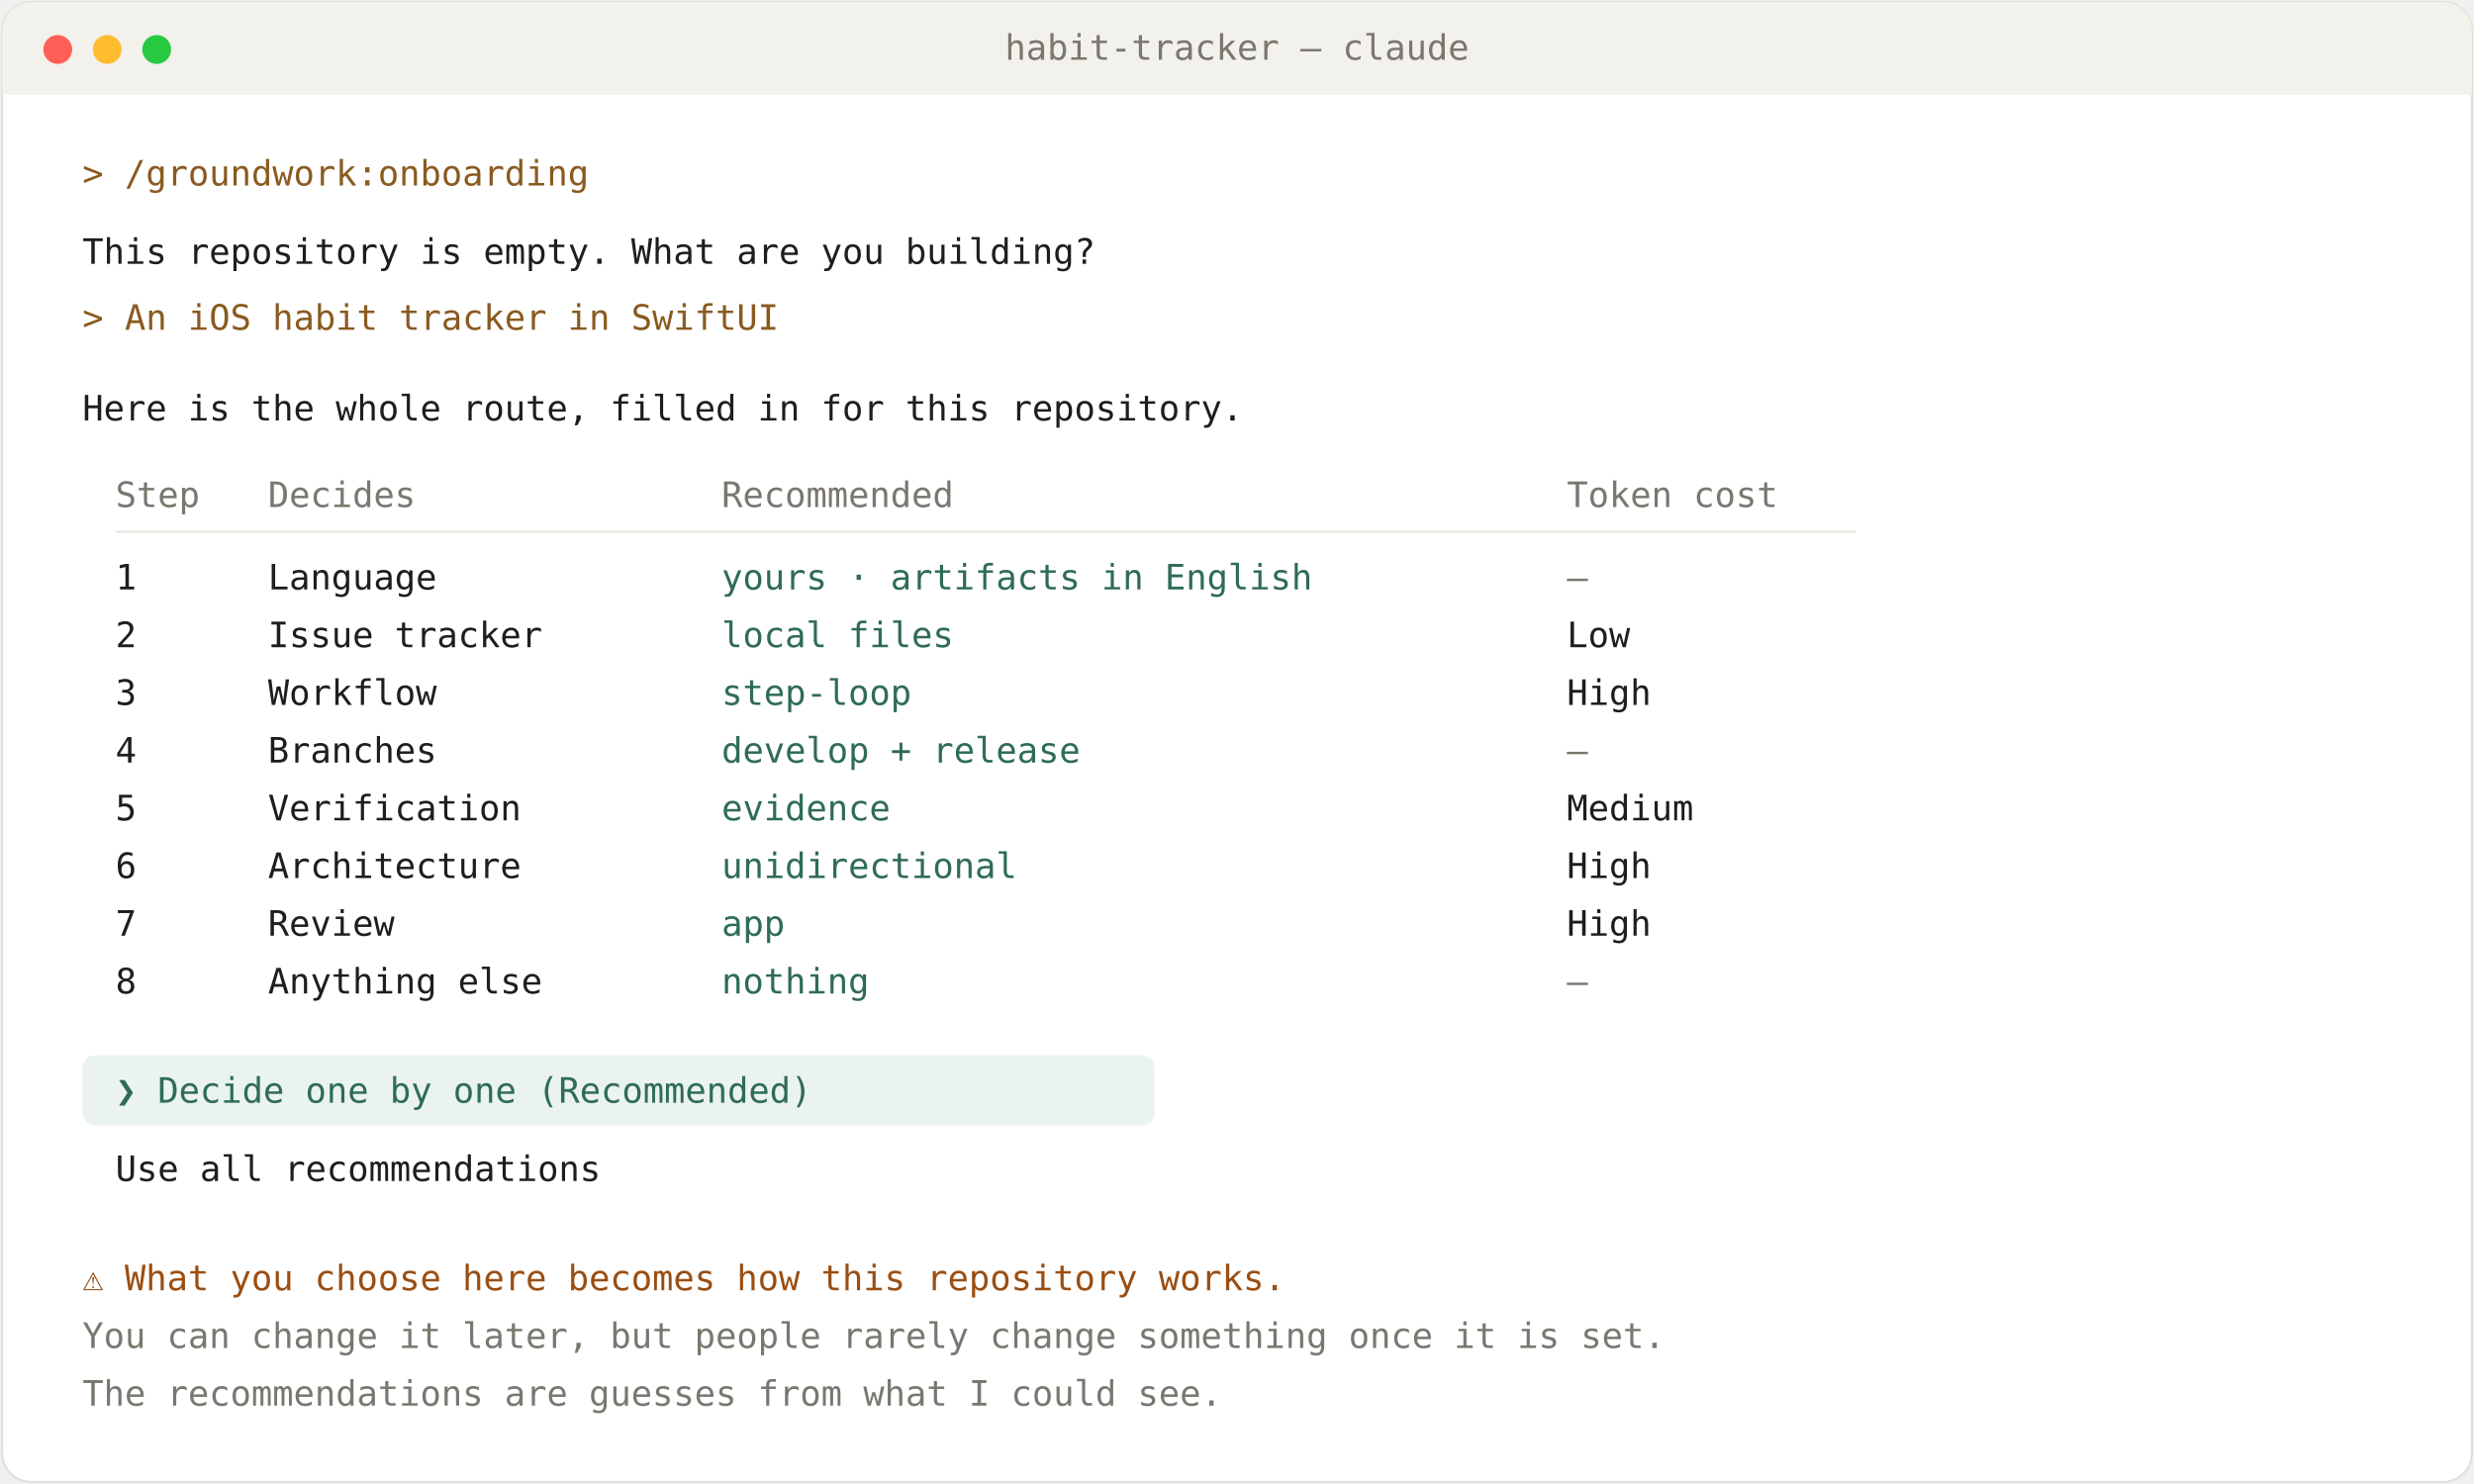
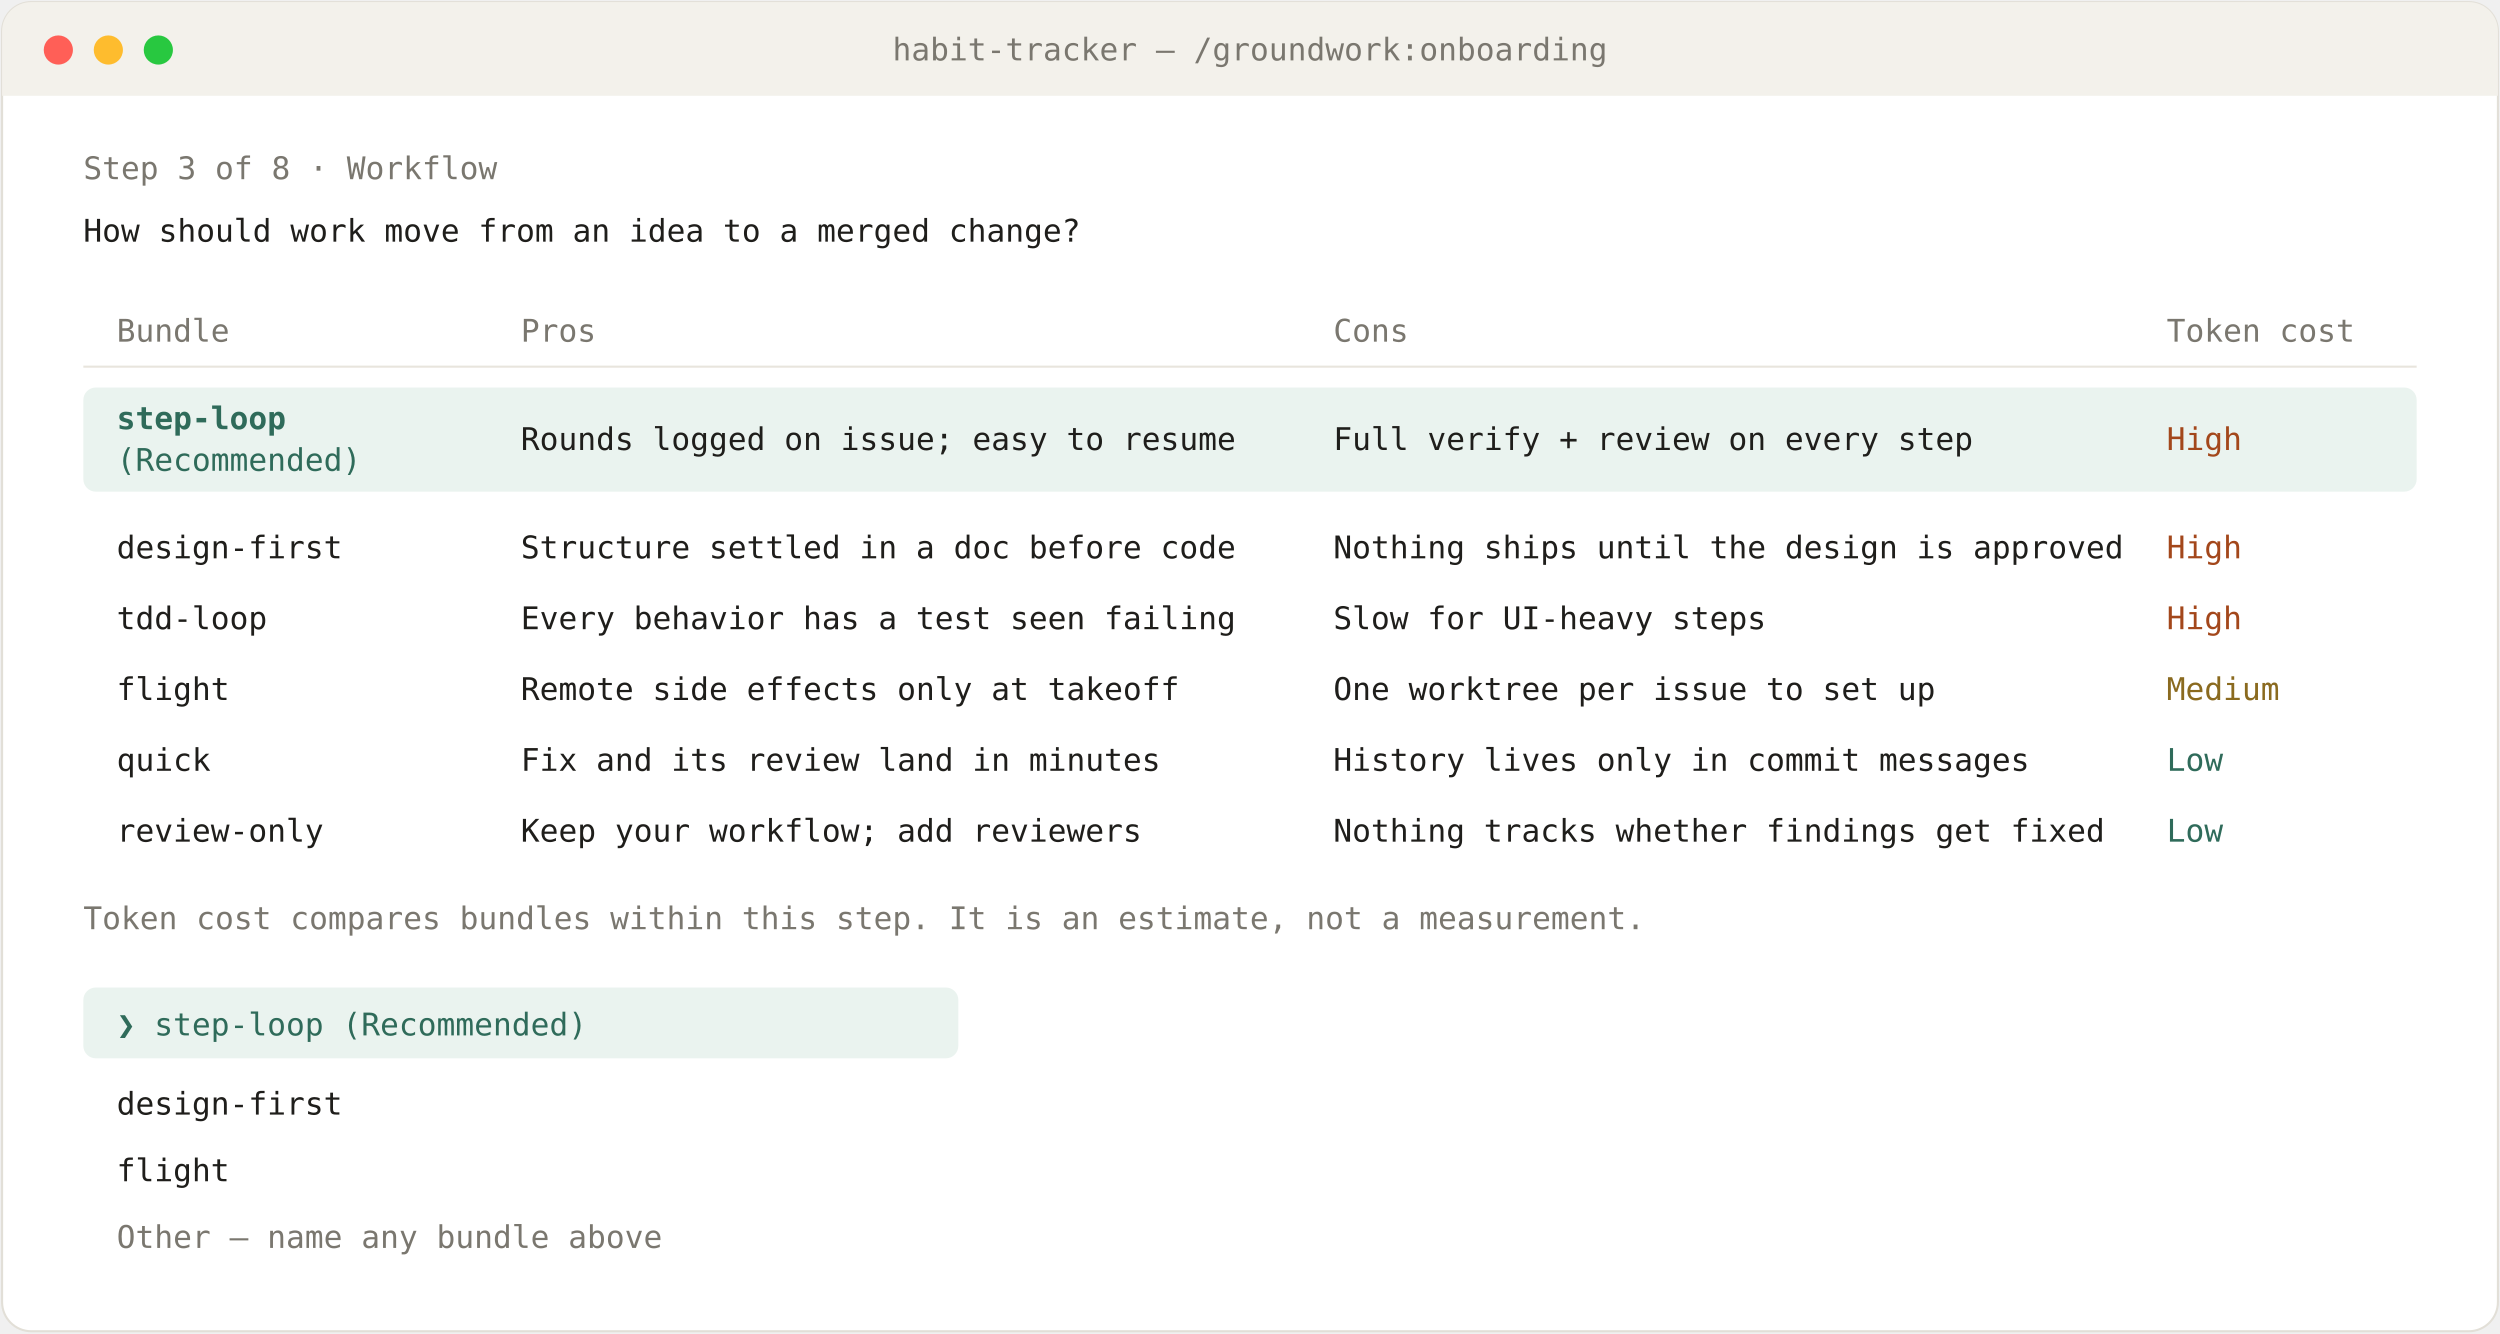
- <svg xmlns="http://www.w3.org/2000/svg" width="1200" height="720" viewBox="0 0 1200 720" role="img" aria-labelledby="t d">
+ <svg xmlns="http://www.w3.org/2000/svg" width="1200" height="640" viewBox="0 0 1200 640" role="img" aria-labelledby="t d">
  <style>
-     .win{fill:#FFFFFF;stroke:#E2DFD7}.bar{fill:#F3F1EB}.ink{fill:#1F1E1B}.mute{fill:#7A776F}.acc{fill:#2F6B5A}.you{fill:#8A5A1F}.warn{fill:#9A4E12}.rule{stroke:#E8E5DD}.sel{fill:#EAF3EF}
+     .win{fill:#FFFFFF;stroke:#E2DFD7}.bar{fill:#F3F1EB}.ink{fill:#1F1E1B}.mute{fill:#7A776F}.acc{fill:#2F6B5A}.rule{stroke:#E8E5DD}.sel{fill:#EAF3EF}
+     .lo{fill:#2F6B5A}.md{fill:#8A6A1F}.hi{fill:#A3471B}
    @media (prefers-color-scheme: dark){
-       .win{fill:#1B1B19;stroke:#33312C}.bar{fill:#24231F}.ink{fill:#ECE9E2}.mute{fill:#98958D}.acc{fill:#8CC7B3}.you{fill:#E2B27A}.warn{fill:#F0A867}.rule{stroke:#33312C}.sel{fill:#1F2D28}
+       .win{fill:#1B1B19;stroke:#33312C}.bar{fill:#24231F}.ink{fill:#ECE9E2}.mute{fill:#98958D}.acc{fill:#8CC7B3}.rule{stroke:#33312C}.sel{fill:#1F2D28}
+       .lo{fill:#8CC7B3}.md{fill:#E2C27A}.hi{fill:#F0A067}
    }
-     text{font-family:ui-monospace,SFMono-Regular,Menlo,Consolas,monospace;font-size:17px}
+     text{font-family:ui-monospace,SFMono-Regular,Menlo,Consolas,monospace;font-size:15px}
  </style>
-   <rect class="win" x="1" y="1" width="1198" height="718" rx="14" />
+   <rect class="win" x="1" y="1" width="1198" height="638" rx="14" />
  <path class="bar" d="M15 1h1170a14 14 0 0 1 14 14v31H1V15A14 14 0 0 1 15 1z" />
  <circle cx="28" cy="24" r="7" fill="#FF5F57" />
  <circle cx="52" cy="24" r="7" fill="#FEBC2E" />
  <circle cx="76" cy="24" r="7" fill="#28C840" />
-   <text class="mute" x="600" y="29" text-anchor="middle" font-size="14">habit-tracker — claude</text>
-   <text class="you" x="40" y="90">&gt; /groundwork:onboarding</text>
-   <text class="ink" x="40" y="128">This repository is empty. What are you building?</text>
-   <text class="you" x="40" y="160">&gt; An iOS habit tracker in SwiftUI</text>
-   <text class="ink" x="40" y="204">Here is the whole route, filled in for this repository.</text>
-   <g>
-     <text class="mute" x="56" y="246">Step</text>
-     <text class="mute" x="130" y="246">Decides</text>
-     <text class="mute" x="350" y="246">Recommended</text>
-     <text class="mute" x="760" y="246">Token cost</text>
-     <line class="rule" x1="56" y1="258" x2="900" y2="258" />
-     <text class="ink" x="56" y="286">1</text>
-     <text class="ink" x="130" y="286">Language</text>
-     <text class="acc" x="350" y="286">yours · artifacts in English</text>
-     <text class="mute" x="760" y="286">—</text>
-     <text class="ink" x="56" y="314">2</text>
-     <text class="ink" x="130" y="314">Issue tracker</text>
-     <text class="acc" x="350" y="314">local files</text>
-     <text class="ink" x="760" y="314">Low</text>
-     <text class="ink" x="56" y="342">3</text>
-     <text class="ink" x="130" y="342">Workflow</text>
-     <text class="acc" x="350" y="342">step-loop</text>
-     <text class="ink" x="760" y="342">High</text>
-     <text class="ink" x="56" y="370">4</text>
-     <text class="ink" x="130" y="370">Branches</text>
-     <text class="acc" x="350" y="370">develop + release</text>
-     <text class="mute" x="760" y="370">—</text>
-     <text class="ink" x="56" y="398">5</text>
-     <text class="ink" x="130" y="398">Verification</text>
-     <text class="acc" x="350" y="398">evidence</text>
-     <text class="ink" x="760" y="398">Medium</text>
-     <text class="ink" x="56" y="426">6</text>
-     <text class="ink" x="130" y="426">Architecture</text>
-     <text class="acc" x="350" y="426">unidirectional</text>
-     <text class="ink" x="760" y="426">High</text>
-     <text class="ink" x="56" y="454">7</text>
-     <text class="ink" x="130" y="454">Review</text>
-     <text class="acc" x="350" y="454">app</text>
-     <text class="ink" x="760" y="454">High</text>
-     <text class="ink" x="56" y="482">8</text>
-     <text class="ink" x="130" y="482">Anything else</text>
-     <text class="acc" x="350" y="482">nothing</text>
-     <text class="mute" x="760" y="482">—</text>
-   </g>
-   <rect class="sel" x="40" y="512" width="520" height="34" rx="6" />
-   <text class="acc" x="56" y="535">❯ Decide one by one (Recommended)</text>
-   <text class="ink" x="56" y="573">  Use all recommendations</text>
-   <text class="warn" x="40" y="626">⚠ What you choose here becomes how this repository works.</text>
-   <text class="mute" x="40" y="654">  You can change it later, but people rarely change something once it is set.</text>
-   <text class="mute" x="40" y="682">  The recommendations are guesses from what I could see.</text>
+   <text class="mute" x="600" y="29" text-anchor="middle" font-size="14">habit-tracker — /groundwork:onboarding</text>
+   <text class="mute" x="40" y="86">Step 3 of 8 · Workflow</text>
+   <text class="ink" x="40" y="116" font-size="17">How should work move from an idea to a merged change?</text>
+   <text class="mute" x="56" y="164">Bundle</text>
+   <text class="mute" x="250" y="164">Pros</text>
+   <text class="mute" x="640" y="164">Cons</text>
+   <text class="mute" x="1040" y="164">Token cost</text>
+   <line class="rule" x1="40" y1="176" x2="1160" y2="176" />
+   <rect class="sel" x="40" y="186" width="1120" height="50" rx="6" />
+   <text class="acc" x="56" y="206" font-weight="600">step-loop</text>
+   <text class="acc" x="56" y="226" font-size="13">(Recommended)</text>
+   <text class="ink" x="250" y="216">Rounds logged on issue; easy to resume</text>
+   <text class="ink" x="640" y="216">Full verify + review on every step</text>
+   <text class="hi" x="1040" y="216">High</text>
+   <text class="ink" x="56" y="268">design-first</text>
+   <text class="ink" x="250" y="268">Structure settled in a doc before code</text>
+   <text class="ink" x="640" y="268">Nothing ships until the design is approved</text>
+   <text class="hi" x="1040" y="268">High</text>
+   <text class="ink" x="56" y="302">tdd-loop</text>
+   <text class="ink" x="250" y="302">Every behavior has a test seen failing</text>
+   <text class="ink" x="640" y="302">Slow for UI-heavy steps</text>
+   <text class="hi" x="1040" y="302">High</text>
+   <text class="ink" x="56" y="336">flight</text>
+   <text class="ink" x="250" y="336">Remote side effects only at takeoff</text>
+   <text class="ink" x="640" y="336">One worktree per issue to set up</text>
+   <text class="md" x="1040" y="336">Medium</text>
+   <text class="ink" x="56" y="370">quick</text>
+   <text class="ink" x="250" y="370">Fix and its review land in minutes</text>
+   <text class="ink" x="640" y="370">History lives only in commit messages</text>
+   <text class="lo" x="1040" y="370">Low</text>
+   <text class="ink" x="56" y="404">review-only</text>
+   <text class="ink" x="250" y="404">Keep your workflow; add reviewers</text>
+   <text class="ink" x="640" y="404">Nothing tracks whether findings get fixed</text>
+   <text class="lo" x="1040" y="404">Low</text>
+   <text class="mute" x="40" y="446" font-size="13">Token cost compares bundles within this step. It is an estimate, not a measurement.</text>
+   <rect class="sel" x="40" y="474" width="420" height="34" rx="6" />
+   <text class="acc" x="56" y="497">❯ step-loop (Recommended)</text>
+   <text class="ink" x="56" y="535">  design-first</text>
+   <text class="ink" x="56" y="567">  flight</text>
+   <text class="mute" x="56" y="599">  Other — name any bundle above</text>
</svg>
